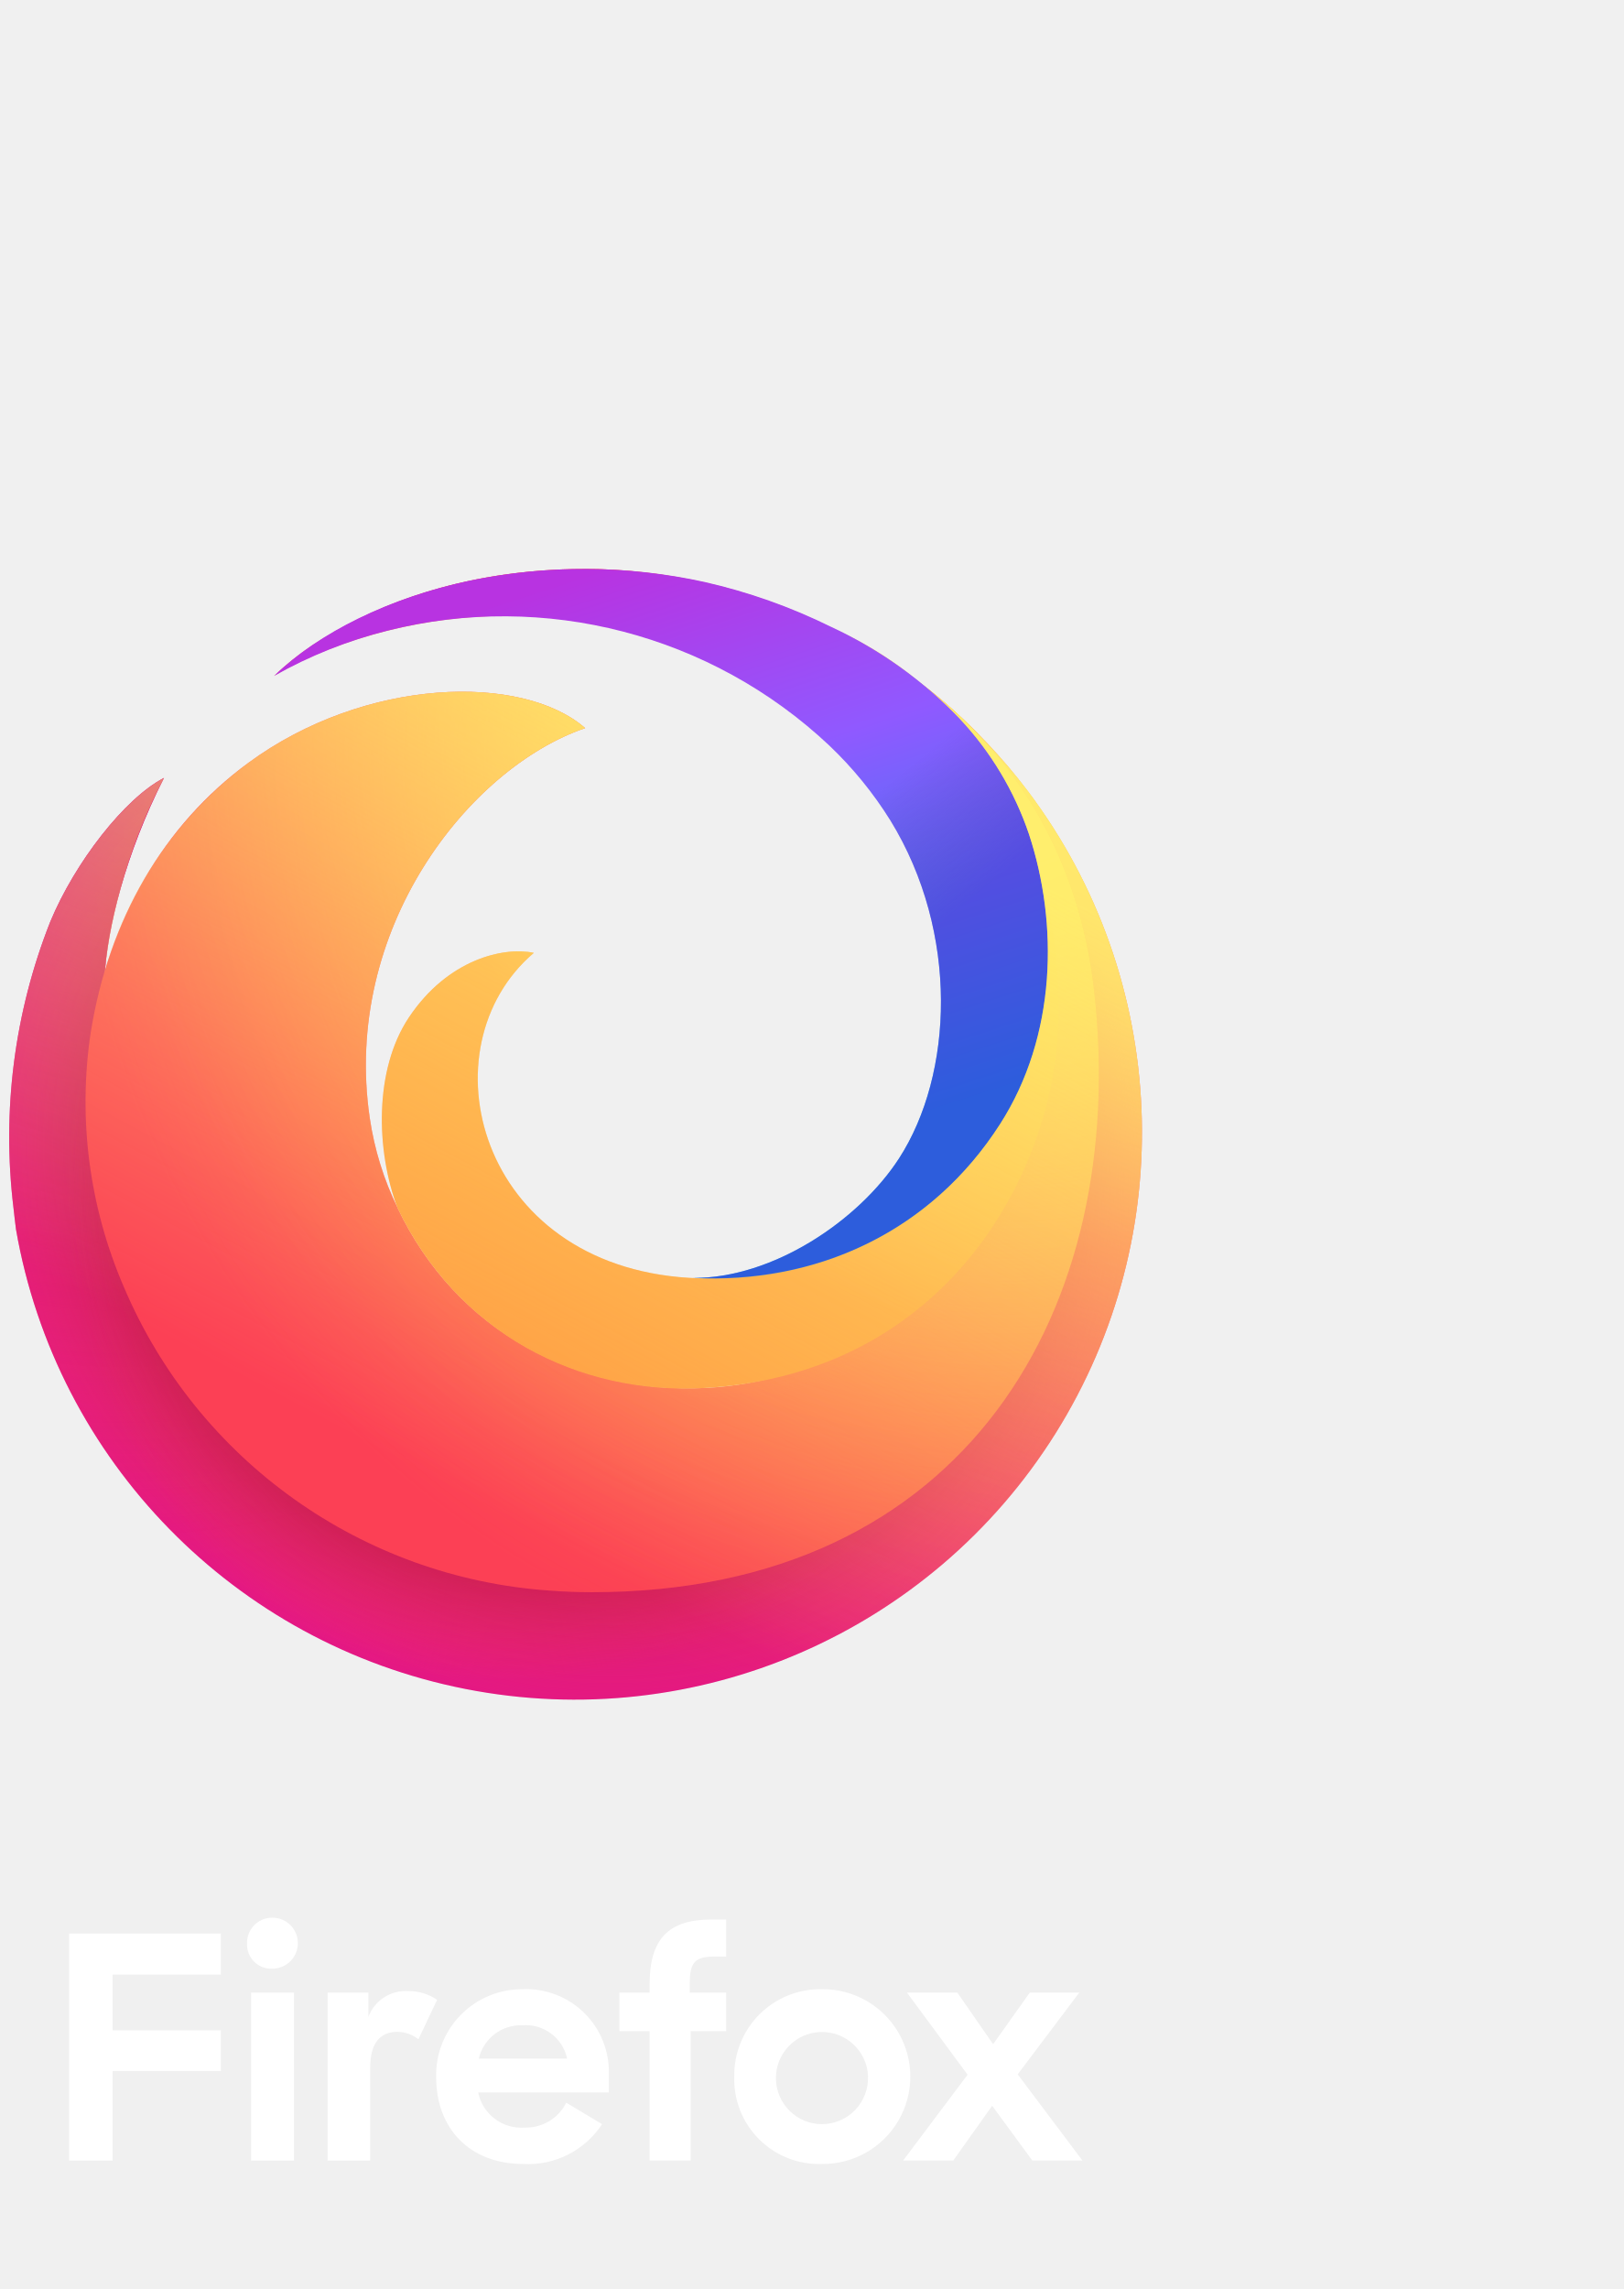
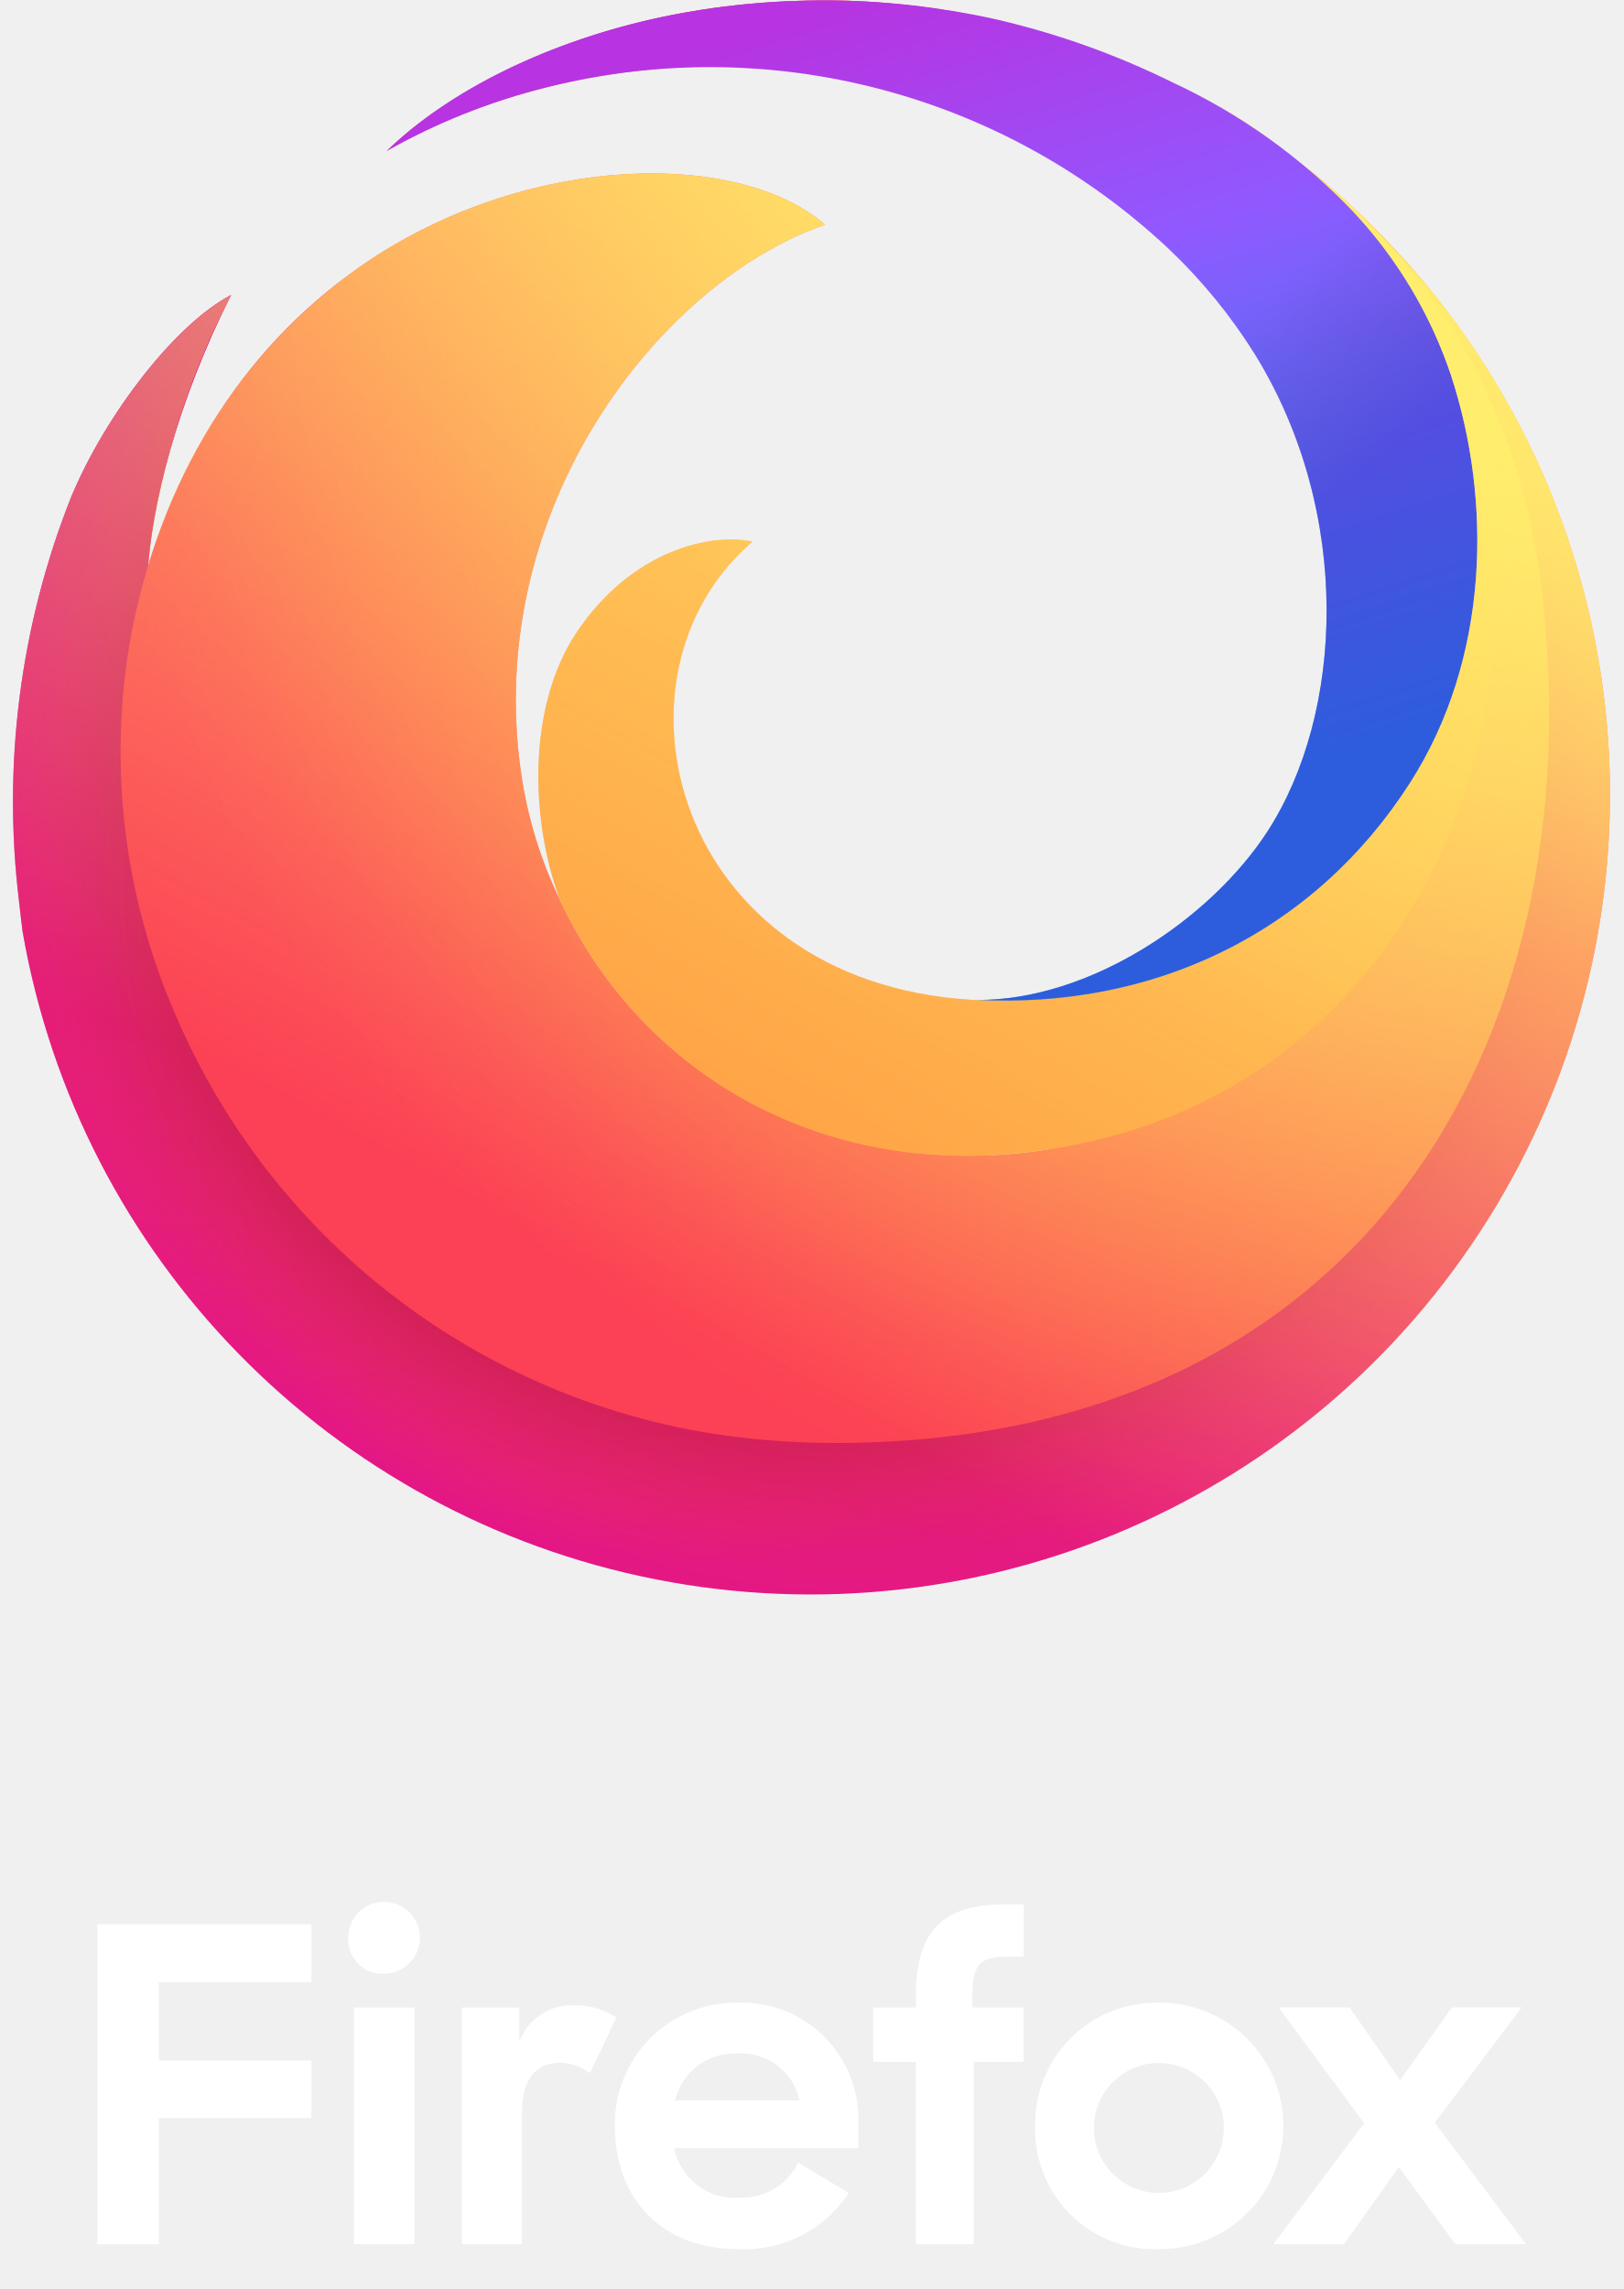
- <svg xmlns="http://www.w3.org/2000/svg" height="172" width="122" viewBox="0 0 172 122">
+ <svg xmlns="http://www.w3.org/2000/svg" height="172" width="122" viewBox="0 0 122 172">
  <radialGradient id="a" cx="96%" cy="15%" r="90%">
    <stop offset="0" stop-color="#fff36e" />
    <stop offset=".5" stop-color="#fc4055" />
    <stop offset="1" stop-color="#e31587" />
  </radialGradient>
  <radialGradient id="b" cx="10%" cy="18%" r="70%">
    <stop offset="0" stop-color="#c60084" />
    <stop offset="1" stop-color="#fc4055" stop-opacity="0" />
  </radialGradient>
  <radialGradient id="c" cx="110%" cy="8%" r="133%">
    <stop offset="0" stop-color="#ffde67" stop-opacity=".6" />
    <stop offset=".66" stop-color="#fc4055" stop-opacity="0" />
  </radialGradient>
  <radialGradient id="d" cx="44%" cy="51%" r="175%">
    <stop offset=".15" stop-color="#810220" />
    <stop offset=".27" stop-color="#fc4055" stop-opacity="0" />
  </radialGradient>
  <radialGradient id="e" cx="53%" cy="55%" r="160%">
    <stop offset=".12" stop-color="#810220" />
    <stop offset=".3" stop-color="#fc4055" stop-opacity="0" />
  </radialGradient>
  <radialGradient id="f" cx="90%" cy="11%" r="111%">
    <stop offset="0" stop-color="#ff9640" />
    <stop offset=".8" stop-color="#fc4055" />
  </radialGradient>
  <radialGradient id="g" cx="91%" cy="18%" r="113%">
    <stop offset=".09" stop-color="#ffde67" />
    <stop offset=".82" stop-color="#ff9640" stop-opacity="0" />
  </radialGradient>
  <radialGradient id="h" cx="63%" cy="49%" r="54%">
    <stop offset=".36" stop-color="#fc4055" />
    <stop offset=".59" stop-color="#ff9640" stop-opacity="0" />
  </radialGradient>
  <radialGradient id="i" cx="53%" cy="52%" r="54%">
    <stop offset=".22" stop-color="#fc4055" stop-opacity=".8" />
    <stop offset=".47" stop-color="#ff9640" stop-opacity="0" />
  </radialGradient>
  <radialGradient id="j" cx="109%" cy="2%" r="170%">
    <stop offset=".05" stop-color="#fff36e" />
    <stop offset=".55" stop-color="#ff9640" />
    <stop offset=".7" stop-color="#ff9640" />
  </radialGradient>
  <linearGradient id="k" x1="50%" y1="-3%" x2="79%" y2="79%">
    <stop offset="0" stop-color="#b833e1" />
    <stop offset=".37" stop-color="#9059ff" />
    <stop offset="1" stop-color="#0090ed" />
  </linearGradient>
  <linearGradient id="l" x1="85%" y1="51%" x2="32%" y2="-10%">
    <stop offset="0" stop-color="#592acb" stop-opacity=".5" />
    <stop offset=".24" stop-color="#722291" stop-opacity="0" />
  </linearGradient>
  <linearGradient id="m" x1="75%" y1="9%" x2="21%" y2="99%">
    <stop offset="0" stop-color="#fff36e" stop-opacity=".8" />
    <stop offset=".09" stop-color="#fff36e" stop-opacity=".7" />
    <stop offset=".75" stop-color="#fff36e" stop-opacity="0" />
  </linearGradient>
  <path d="M108.916 23.578A59.212 59.212 0 0 0 63.382.041c-13.93-.278-23.555 3.908-29 7.273C41.667 3.089 52.209.692 61.44.81c23.747.3 49.249 16.473 53.036 45.621 4.348 33.459-18.955 61.384-51.739 61.469-36.068.092-58-31.844-52.271-60.528.286-1.433.143-2.826.621-4.18.273-5.043 2.178-12.949 6.288-21.027-4.152 2.149-9.441 8.947-12.052 15.244a62.038 62.038 0 0 0-3.9 30.262c.09.778.171 1.553.273 2.324a60.093 60.093 0 1 0 107.22-46.417z" fill="url(#a)" />
  <path d="M108.916 23.578A59.212 59.212 0 0 0 63.382.041c-13.93-.278-23.555 3.908-29 7.273C41.667 3.089 52.209.692 61.44.81c23.747.3 49.249 16.473 53.036 45.621 4.348 33.459-18.955 61.384-51.739 61.469-36.068.092-58-31.844-52.271-60.528.286-1.433.143-2.826.621-4.18.273-5.043 2.178-12.949 6.288-21.027-4.152 2.149-9.441 8.947-12.052 15.244a62.038 62.038 0 0 0-3.9 30.262c.09.778.171 1.553.273 2.324a60.093 60.093 0 1 0 107.22-46.417z" fill="url(#b)" opacity=".67" />
  <path d="M108.916 23.578A59.212 59.212 0 0 0 63.382.041c-13.93-.278-23.555 3.908-29 7.273C41.667 3.089 52.209.692 61.44.81c23.747.3 49.249 16.473 53.036 45.621 4.348 33.459-18.955 61.384-51.739 61.469-36.068.092-58-31.844-52.271-60.528.286-1.433.143-2.826.621-4.18.273-5.043 2.178-12.949 6.288-21.027-4.152 2.149-9.441 8.947-12.052 15.244a62.038 62.038 0 0 0-3.9 30.262c.09.778.171 1.553.273 2.324a60.093 60.093 0 1 0 107.22-46.417z" fill="url(#c)" />
  <path d="M108.916 23.578A59.212 59.212 0 0 0 63.382.041c-13.93-.278-23.555 3.908-29 7.273C41.667 3.089 52.209.692 61.44.81c23.747.3 49.249 16.473 53.036 45.621 4.348 33.459-18.955 61.384-51.739 61.469-36.068.092-58-31.844-52.271-60.528.286-1.433.143-2.826.621-4.18.273-5.043 2.178-12.949 6.288-21.027-4.152 2.149-9.441 8.947-12.052 15.244a62.038 62.038 0 0 0-3.9 30.262c.09.778.171 1.553.273 2.324a60.093 60.093 0 1 0 107.22-46.417z" fill="url(#d)" />
  <path d="M108.916 23.578A59.212 59.212 0 0 0 63.382.041c-13.93-.278-23.555 3.908-29 7.273C41.667 3.089 52.209.692 61.44.81c23.747.3 49.249 16.473 53.036 45.621 4.348 33.459-18.955 61.384-51.739 61.469-36.068.092-58-31.844-52.271-60.528.286-1.433.143-2.826.621-4.18.273-5.043 2.178-12.949 6.288-21.027-4.152 2.149-9.441 8.947-12.052 15.244a62.038 62.038 0 0 0-3.9 30.262c.09.778.171 1.553.273 2.324a60.093 60.093 0 1 0 107.22-46.417z" fill="url(#e)" />
  <path d="M115.937 44.767C112.56 14.305 85.394.613 61.44.81c-9.231.076-19.773 2.279-27.059 6.5a29.586 29.586 0 0 0-5.339 4.055c.193-.16.77-.635 1.727-1.293l.1-.065.083-.056A39.952 39.952 0 0 1 42.486 4.6 65.256 65.256 0 0 1 62.26 2.284a49.88 49.88 0 0 1 46.875 47.983c.551 19.809-15.663 35.606-34.353 36.521-13.593.666-26.4-5.912-32.655-19.07a32.507 32.507 0 0 1-2.945-9.5C36.217 38.193 49.665 21.116 62 16.888c-6.653-5.811-23.322-5.417-35.728 3.71C17.333 27.171 11.537 37.172 9.617 49.1a49.424 49.424 0 0 0 3.51 27.005 52.96 52.96 0 0 0 45.135 32.156q2.232.169 4.475.169c39.693.003 56.917-30.13 53.2-63.663z" fill="url(#f)" />
  <path d="M115.937 44.767C112.56 14.305 85.394.613 61.44.81c-9.231.076-19.773 2.279-27.059 6.5a29.586 29.586 0 0 0-5.339 4.055c.193-.16.77-.635 1.727-1.293l.1-.065.083-.056A39.952 39.952 0 0 1 42.486 4.6 65.256 65.256 0 0 1 62.26 2.284a49.88 49.88 0 0 1 46.875 47.983c.551 19.809-15.663 35.606-34.353 36.521-13.593.666-26.4-5.912-32.655-19.07a32.507 32.507 0 0 1-2.945-9.5C36.217 38.193 49.665 21.116 62 16.888c-6.653-5.811-23.322-5.417-35.728 3.71C17.333 27.171 11.537 37.172 9.617 49.1a49.424 49.424 0 0 0 3.51 27.005 52.96 52.96 0 0 0 45.135 32.156q2.232.169 4.475.169c39.693.003 56.917-30.13 53.2-63.663z" fill="url(#g)" />
  <path d="M115.937 44.767C112.56 14.305 85.394.613 61.44.81c-9.231.076-19.773 2.279-27.059 6.5a29.586 29.586 0 0 0-5.339 4.055c.193-.16.77-.635 1.727-1.293l.1-.065.083-.056A39.952 39.952 0 0 1 42.486 4.6 65.256 65.256 0 0 1 62.26 2.284a49.88 49.88 0 0 1 46.875 47.983c.551 19.809-15.663 35.606-34.353 36.521-13.593.666-26.4-5.912-32.655-19.07a32.507 32.507 0 0 1-2.945-9.5C36.217 38.193 49.665 21.116 62 16.888c-6.653-5.811-23.322-5.417-35.728 3.71C17.333 27.171 11.537 37.172 9.617 49.1a49.424 49.424 0 0 0 3.51 27.005 52.96 52.96 0 0 0 45.135 32.156q2.232.169 4.475.169c39.693.003 56.917-30.13 53.2-63.663z" fill="url(#h)" opacity=".53" />
  <path d="M115.937 44.767C112.56 14.305 85.394.613 61.44.81c-9.231.076-19.773 2.279-27.059 6.5a29.586 29.586 0 0 0-5.339 4.055c.193-.16.77-.635 1.727-1.293l.1-.065.083-.056A39.952 39.952 0 0 1 42.486 4.6 65.256 65.256 0 0 1 62.26 2.284a49.88 49.88 0 0 1 46.875 47.983c.551 19.809-15.663 35.606-34.353 36.521-13.593.666-26.4-5.912-32.655-19.07a32.507 32.507 0 0 1-2.945-9.5C36.217 38.193 49.665 21.116 62 16.888c-6.653-5.811-23.322-5.417-35.728 3.71C17.333 27.171 11.537 37.172 9.617 49.1a49.424 49.424 0 0 0 3.51 27.005 52.96 52.96 0 0 0 45.135 32.156q2.232.169 4.475.169c39.693.003 56.917-30.13 53.2-63.663z" fill="url(#i)" opacity=".53" />
  <path d="M74.782 86.788c25.653-1.56 36.63-22.794 37.318-37.868C113.174 25.382 99.207 0 62.26 2.284A65.256 65.256 0 0 0 42.486 4.6a43.312 43.312 0 0 0-11.539 5.355l-.083.056-.1.065q-.861.6-1.685 1.264c1.028-.7 13.769-8.228 31.471-5.9 21.207 2.783 40.6 19.285 40.6 41.059 0 16.754-12.947 29.543-28.106 28.63-22.523-1.356-28.2-24.451-16.484-34.43-3.159-.681-9.1.652-13.23 6.832-3.709 5.546-3.5 14.115-1.211 20.191C48.385 80.876 61.2 87.614 74.782 86.788z" fill="url(#j)" />
  <path d="M109.023 28.116A33.672 33.672 0 0 0 101.7 15.9a45.32 45.32 0 0 0-13.642-9.74 60.7 60.7 0 0 0-13.41-4.753A59.728 59.728 0 0 0 49.8 1.263c-8.524 1.8-16.02 5.487-20.761 10.1a48.154 48.154 0 0 1 12.046-4.8 50.351 50.351 0 0 1 46.76 12.149 40.507 40.507 0 0 1 6.493 7.955c7.343 11.938 6.648 26.946.923 35.8C91.009 69.035 81.9 75.2 73.4 75.136c13.037.685 25.195-4.813 32.567-16.312 5.986-9.332 6.19-21.213 3.056-30.708z" fill="url(#k)" />
  <path d="M109.023 28.116A33.672 33.672 0 0 0 101.7 15.9a45.32 45.32 0 0 0-13.642-9.74 60.7 60.7 0 0 0-13.41-4.753A59.728 59.728 0 0 0 49.8 1.263c-8.524 1.8-16.02 5.487-20.761 10.1a48.154 48.154 0 0 1 12.046-4.8 50.351 50.351 0 0 1 46.76 12.149 40.507 40.507 0 0 1 6.493 7.955c7.343 11.938 6.648 26.946.923 35.8C91.009 69.035 81.9 75.2 73.4 75.136c13.037.685 25.195-4.813 32.567-16.312 5.986-9.332 6.19-21.213 3.056-30.708z" fill="url(#l)" />
  <path d="M7.318 144.59h16.087v4.349H11.933v5.9h11.472v4.315H11.933v9.488H7.318zm21.559-1.68a2.7 2.7 0 0 1-.033 5.4 2.552 2.552 0 0 1-2.67-2.636 2.668 2.668 0 0 1 2.703-2.764zm-2.277 7.939h4.549v17.789H26.6zm17.735 4.941a3.681 3.681 0 0 0-2.209-.79c-1.846 0-2.9 1.186-2.9 3.788v9.85h-4.515v-17.789h4.319v2.57a4.241 4.241 0 0 1 4.252-2.735 5.4 5.4 0 0 1 3.033.923zm1.879 4.052a9.1 9.1 0 0 1 9.164-9.355 8.757 8.757 0 0 1 9.131 9.059v1.877H50.666a4.659 4.659 0 0 0 4.911 3.723A4.771 4.771 0 0 0 60 162.51l3.79 2.273A9.348 9.348 0 0 1 55.446 169c-5.769 0-9.23-3.854-9.23-9.158zm4.516-2.009h9.361a4.484 4.484 0 0 0-4.746-3.525 4.572 4.572 0 0 0-4.613 3.525zm14.9-6.984h3.2v-.889c0-4.843 2.044-6.852 6.527-6.852h1.582v3.92h-1.287c-2.109 0-2.571.725-2.571 2.932v.889h3.857v4.085H73.18v13.7h-4.351v-13.7h-3.2zm12.17 8.894a9.11 9.11 0 0 1 9.3-9.256 9.257 9.257 0 1 1 0 18.513 8.976 8.976 0 0 1-9.3-9.257zm14.175 0a4.882 4.882 0 1 0-4.879 5.04 4.884 4.884 0 0 0 4.874-5.04zm10.548-.2l-6.428-8.7h5.34l3.791 5.468 3.89-5.468h5.241l-6.527 8.664 6.857 9.125h-5.308l-4.252-5.8-4.12 5.8h-5.313z" fill="#fff" />
  <path d="M108.916 23.578a59.761 59.761 0 0 0-5.223-5.973 47.222 47.222 0 0 0-4.765-4.389A37.148 37.148 0 0 1 101.7 15.9a33.685 33.685 0 0 1 7.322 12.216c3.134 9.495 2.93 21.376-3.053 30.708-7.129 11.12-18.736 16.609-31.282 16.342a27.19 27.19 0 0 1-1.636-.041c-22.523-1.356-28.2-24.452-16.484-34.43-3.159-.681-9.1.652-13.23 6.832-3.709 5.546-3.5 14.115-1.211 20.191a32.5 32.5 0 0 1-2.945-9.5C36.217 38.193 49.665 21.116 62 16.888c-6.654-5.811-23.323-5.417-35.729 3.71a41.768 41.768 0 0 0-15.131 21.9 57.785 57.785 0 0 1 6.238-20.329c-4.152 2.149-9.441 8.947-12.052 15.244a62.038 62.038 0 0 0-3.9 30.262c.09.777.171 1.553.273 2.324a60.093 60.093 0 1 0 107.217-46.421z" fill="url(#m)" />
</svg>
